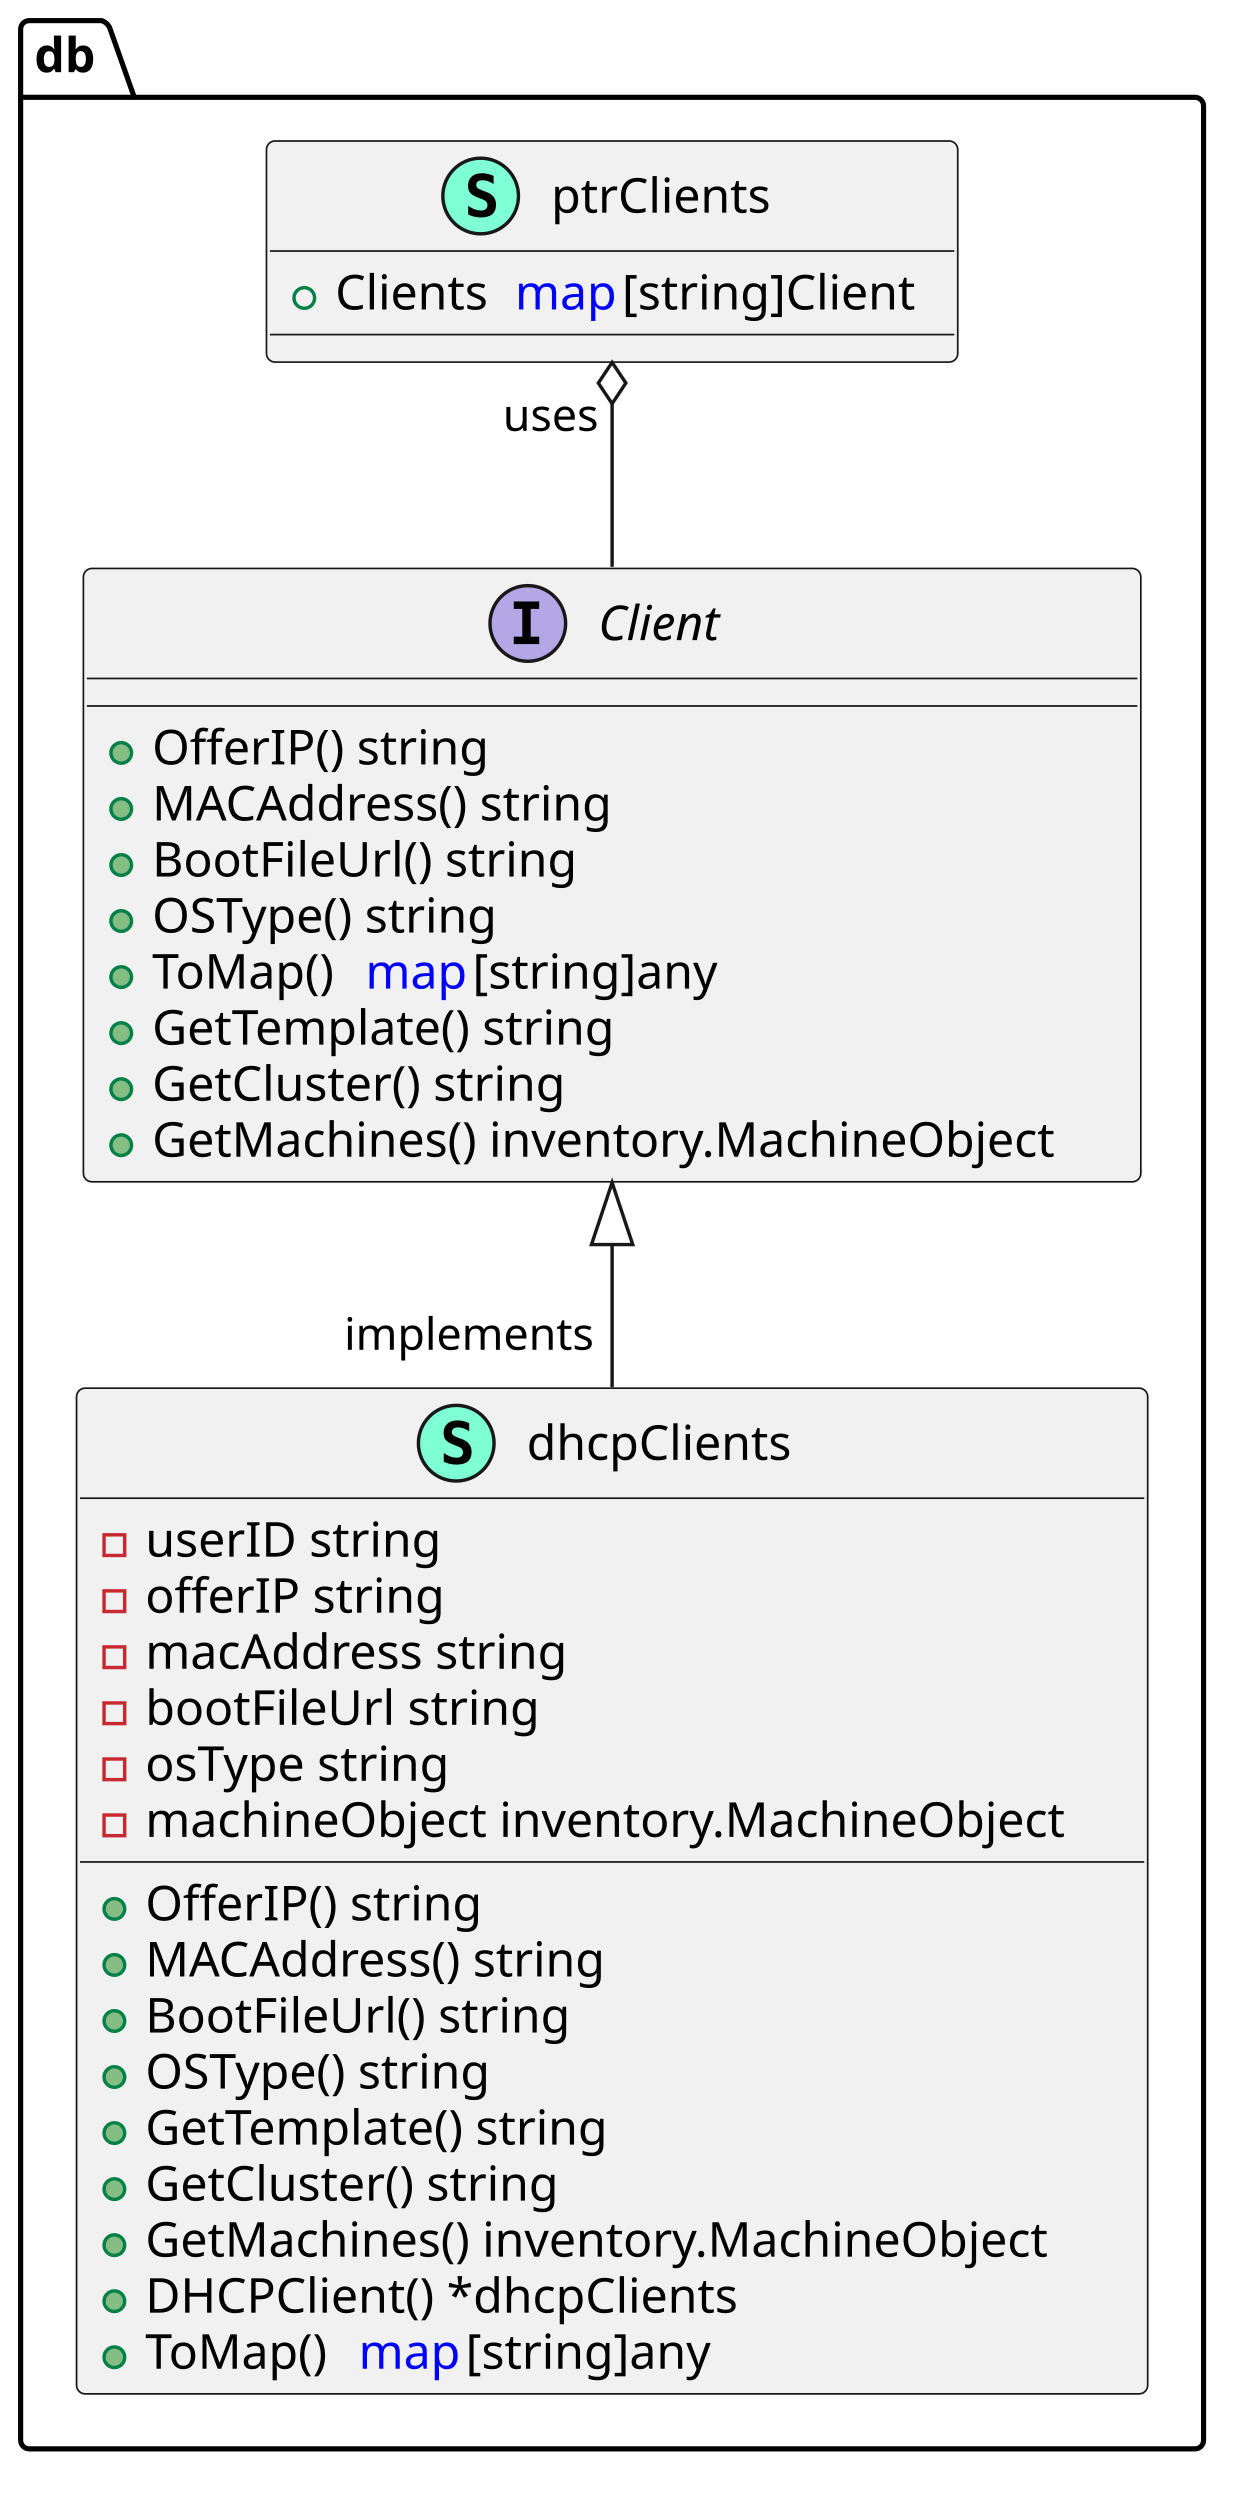
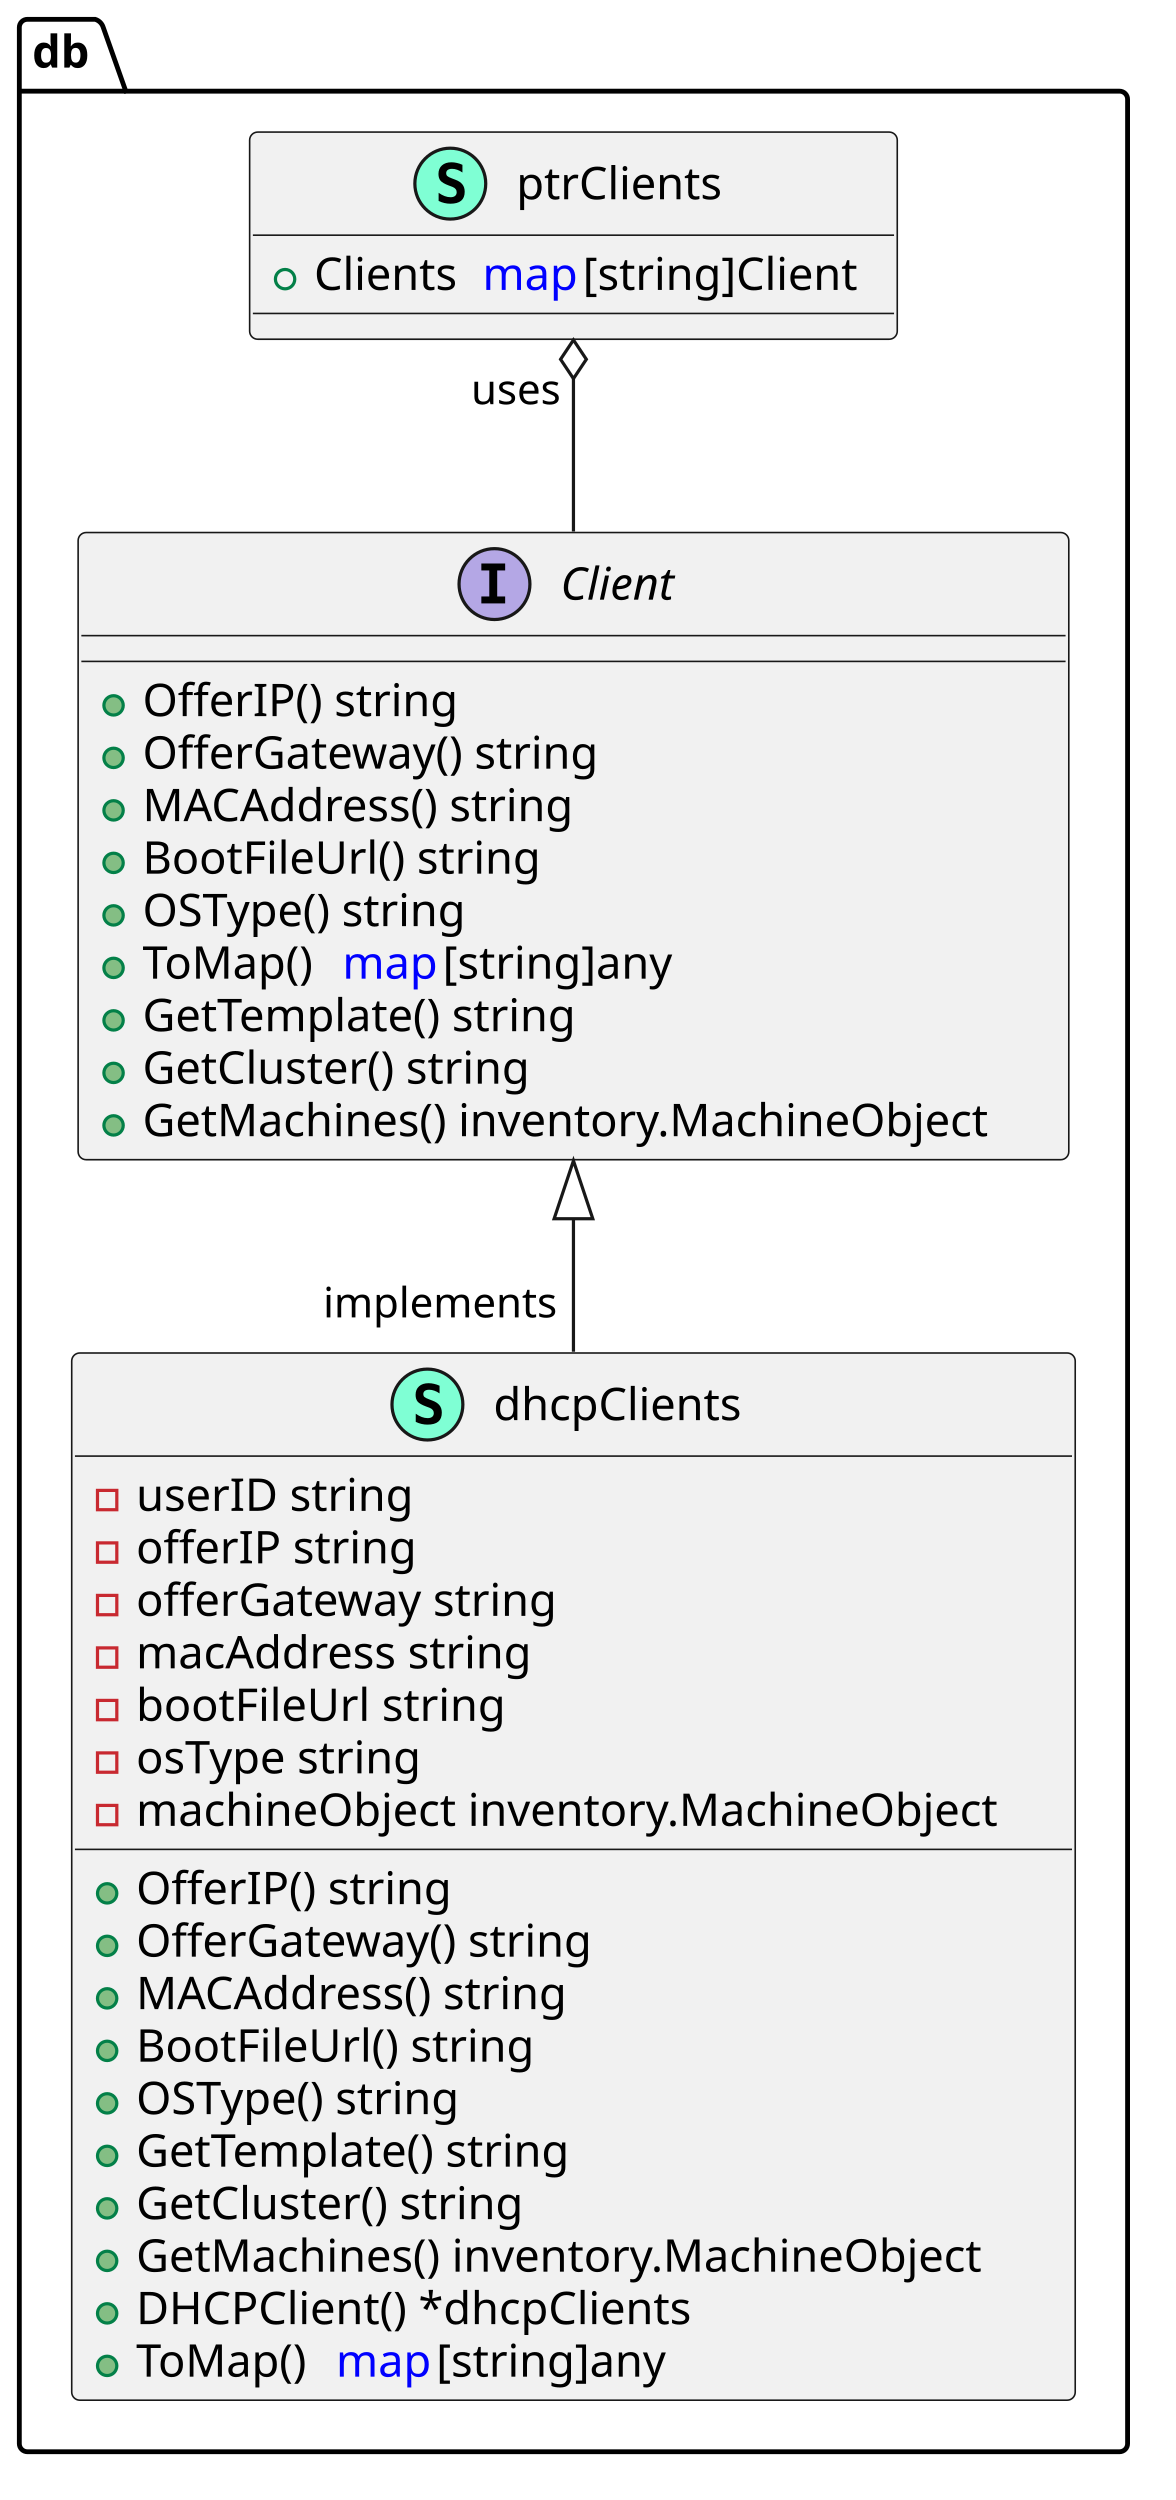
- <svg xmlns="http://www.w3.org/2000/svg" contentStyleType="text/css" data-diagram-type="CLASS" height="727px" preserveAspectRatio="none" style="width:365px;height:727px;background:#FFFFFF;" version="1.1" viewBox="0 0 365 727" width="365px" zoomAndPan="magnify">
+ <svg xmlns="http://www.w3.org/2000/svg" contentStyleType="text/css" data-diagram-type="CLASS" height="776px" preserveAspectRatio="none" style="width:365px;height:776px;background:#FFFFFF;" version="1.1" viewBox="0 0 365 776" width="365px" zoomAndPan="magnify">
  <defs />
  <g>
    <g class="cluster" data-qualified-name="db" data-source-line="2" id="ent0001">
-       <path d="M8.5,6 L29.543,6 A3.75,3.75 0 0 1 32.043,8.5 L39.043,28.297 L347.5,28.297 A2.5,2.5 0 0 1 350,30.797 L350,709.63 A2.5,2.5 0 0 1 347.5,712.13 L8.5,712.13 A2.5,2.5 0 0 1 6,709.63 L6,8.5 A2.5,2.5 0 0 1 8.5,6" fill="none" style="stroke:#000000;stroke-width:1.5;" />
+       <path d="M8.5,6 L29.543,6 A3.75,3.75 0 0 1 32.043,8.5 L39.043,28.297 L347.5,28.297 A2.5,2.5 0 0 1 350,30.797 L350,758.52 A2.5,2.5 0 0 1 347.5,761.02 L8.5,761.02 A2.5,2.5 0 0 1 6,758.52 L6,8.5 A2.5,2.5 0 0 1 8.5,6" fill="none" style="stroke:#000000;stroke-width:1.5;" />
      <line style="stroke:#000000;stroke-width:1.5;" x1="6" x2="39.043" y1="28.297" y2="28.297" />
      <text fill="#000000" font-family="sans-serif" font-size="14" font-weight="700" lengthAdjust="spacing" textLength="20.043" x="10" y="20.995">db</text>
    </g>
    <g class="entity" data-qualified-name="db.Client" data-source-line="3" id="ent0002">
-       <rect fill="#F1F1F1" height="178.375" rx="2.5" ry="2.5" style="stroke:#181818;stroke-width:0.5;" width="307.504" x="24.25" y="165.3" />
+       <rect fill="#F1F1F1" height="194.672" rx="2.5" ry="2.5" style="stroke:#181818;stroke-width:0.5;" width="307.504" x="24.25" y="165.3" />
      <ellipse cx="153.487" cy="181.3" fill="#B4A7E5" rx="11" ry="11" style="stroke:#181818;stroke-width:1;" />
      <path d="M149.409,177.066 L149.409,174.909 L156.799,174.909 L156.799,177.066 L154.331,177.066 L154.331,185.144 L156.799,185.144 L156.799,187.3 L149.409,187.3 L149.409,185.144 L151.877,185.144 L151.877,177.066 L149.409,177.066 Z " fill="#000000" />
      <text fill="#000000" font-family="sans-serif" font-size="14" font-style="italic" lengthAdjust="spacing" textLength="40.53" x="173.987" y="186.147">Client</text>
      <line style="stroke:#181818;stroke-width:0.5;" x1="25.25" x2="330.754" y1="197.3" y2="197.3" />
      <line style="stroke:#181818;stroke-width:0.5;" x1="25.25" x2="330.754" y1="205.3" y2="205.3" />
      <g data-visibility-modifier="PUBLIC_METHOD">
        <ellipse cx="35.25" cy="218.948" fill="#84BE84" rx="3" ry="3" style="stroke:#038048;stroke-width:1;" />
      </g>
      <text fill="#000000" font-family="sans-serif" font-size="14" lengthAdjust="spacing" textLength="103.38" x="44.25" y="222.295">OfferIP() string</text>
      <g data-visibility-modifier="PUBLIC_METHOD">
        <ellipse cx="35.25" cy="235.245" fill="#84BE84" rx="3" ry="3" style="stroke:#038048;stroke-width:1;" />
      </g>
-       <text fill="#000000" font-family="sans-serif" font-size="14" lengthAdjust="spacing" textLength="143.302" x="44.25" y="238.592">MACAddress() string</text>
+       <text fill="#000000" font-family="sans-serif" font-size="14" lengthAdjust="spacing" textLength="152.653" x="44.25" y="238.592">OfferGateway() string</text>
      <g data-visibility-modifier="PUBLIC_METHOD">
        <ellipse cx="35.25" cy="251.542" fill="#84BE84" rx="3" ry="3" style="stroke:#038048;stroke-width:1;" />
      </g>
-       <text fill="#000000" font-family="sans-serif" font-size="14" lengthAdjust="spacing" textLength="132.125" x="44.25" y="254.889">BootFileUrl() string</text>
+       <text fill="#000000" font-family="sans-serif" font-size="14" lengthAdjust="spacing" textLength="143.302" x="44.25" y="254.889">MACAddress() string</text>
      <g data-visibility-modifier="PUBLIC_METHOD">
        <ellipse cx="35.25" cy="267.839" fill="#84BE84" rx="3" ry="3" style="stroke:#038048;stroke-width:1;" />
      </g>
-       <text fill="#000000" font-family="sans-serif" font-size="14" lengthAdjust="spacing" textLength="109.806" x="44.25" y="271.186">OSType() string</text>
+       <text fill="#000000" font-family="sans-serif" font-size="14" lengthAdjust="spacing" textLength="132.125" x="44.25" y="271.186">BootFileUrl() string</text>
      <g data-visibility-modifier="PUBLIC_METHOD">
        <ellipse cx="35.25" cy="284.136" fill="#84BE84" rx="3" ry="3" style="stroke:#038048;stroke-width:1;" />
      </g>
-       <text fill="#000000" font-family="sans-serif" font-size="14" lengthAdjust="spacing" textLength="57.586" x="44.25" y="287.483">ToMap()</text>
-       <text fill="#0000FF" font-family="sans-serif" font-size="14" lengthAdjust="spacing" textLength="31.104" x="106.286" y="287.483">map</text>
-       <text fill="#000000" font-family="sans-serif" font-size="14" lengthAdjust="spacing" textLength="76.85" x="137.39" y="287.483">[string]any</text>
+       <text fill="#000000" font-family="sans-serif" font-size="14" lengthAdjust="spacing" textLength="109.806" x="44.25" y="287.483">OSType() string</text>
      <g data-visibility-modifier="PUBLIC_METHOD">
        <ellipse cx="35.25" cy="300.433" fill="#84BE84" rx="3" ry="3" style="stroke:#038048;stroke-width:1;" />
      </g>
-       <text fill="#000000" font-family="sans-serif" font-size="14" lengthAdjust="spacing" textLength="146.774" x="44.25" y="303.779">GetTemplate() string</text>
+       <text fill="#000000" font-family="sans-serif" font-size="14" lengthAdjust="spacing" textLength="57.586" x="44.25" y="303.779">ToMap()</text>
+       <text fill="#0000FF" font-family="sans-serif" font-size="14" lengthAdjust="spacing" textLength="31.104" x="106.286" y="303.779">map</text>
+       <text fill="#000000" font-family="sans-serif" font-size="14" lengthAdjust="spacing" textLength="76.85" x="137.39" y="303.779">[string]any</text>
      <g data-visibility-modifier="PUBLIC_METHOD">
        <ellipse cx="35.25" cy="316.73" fill="#84BE84" rx="3" ry="3" style="stroke:#038048;stroke-width:1;" />
      </g>
-       <text fill="#000000" font-family="sans-serif" font-size="14" lengthAdjust="spacing" textLength="130.204" x="44.25" y="320.076">GetCluster() string</text>
+       <text fill="#000000" font-family="sans-serif" font-size="14" lengthAdjust="spacing" textLength="146.774" x="44.25" y="320.076">GetTemplate() string</text>
      <g data-visibility-modifier="PUBLIC_METHOD">
        <ellipse cx="35.25" cy="333.027" fill="#84BE84" rx="3" ry="3" style="stroke:#038048;stroke-width:1;" />
      </g>
-       <text fill="#000000" font-family="sans-serif" font-size="14" lengthAdjust="spacing" textLength="281.504" x="44.25" y="336.373">GetMachines() inventory.MachineObject</text>
+       <text fill="#000000" font-family="sans-serif" font-size="14" lengthAdjust="spacing" textLength="130.204" x="44.25" y="336.373">GetCluster() string</text>
+       <g data-visibility-modifier="PUBLIC_METHOD">
+         <ellipse cx="35.25" cy="349.323" fill="#84BE84" rx="3" ry="3" style="stroke:#038048;stroke-width:1;" />
+       </g>
+       <text fill="#000000" font-family="sans-serif" font-size="14" lengthAdjust="spacing" textLength="281.504" x="44.25" y="352.67">GetMachines() inventory.MachineObject</text>
    </g>
-     <g class="entity" data-qualified-name="db.dhcpClients" data-source-line="14" id="ent0003">
-       <rect fill="#F1F1F1" height="292.453" rx="2.5" ry="2.5" style="stroke:#181818;stroke-width:0.5;" width="311.489" x="22.26" y="403.68" />
-       <ellipse cx="132.671" cy="419.68" fill="#7FFFD4" rx="11" ry="11" style="stroke:#181818;stroke-width:1;" />
-       <path d="M132.155,420.243 Q130.296,419.539 129.639,418.774 Q128.999,417.993 128.999,416.68 Q128.999,414.993 130.077,414.024 Q131.155,413.055 133.03,413.055 Q133.889,413.055 134.733,413.258 Q135.593,413.446 136.436,413.836 L136.436,416.227 Q135.655,415.664 134.827,415.383 Q134.014,415.086 133.218,415.086 Q132.343,415.086 131.858,415.446 Q131.389,415.805 131.389,416.461 Q131.389,416.977 131.733,417.321 Q132.077,417.649 133.171,418.055 L134.233,418.461 Q135.718,419.008 136.421,419.914 Q137.139,420.821 137.139,422.196 Q137.139,424.071 136.03,424.993 Q134.921,425.914 132.671,425.914 Q131.749,425.914 130.827,425.696 Q129.905,425.477 129.046,425.055 L129.046,422.524 Q130.014,423.211 130.936,423.555 Q131.858,423.899 132.749,423.899 Q133.655,423.899 134.155,423.493 Q134.655,423.071 134.655,422.336 Q134.655,421.774 134.311,421.368 Q133.983,420.946 133.358,420.696 L132.155,420.243 Z " fill="#000000" />
-       <text fill="#000000" font-family="sans-serif" font-size="14" lengthAdjust="spacing" textLength="82.168" x="153.171" y="424.527">dhcpClients</text>
-       <line style="stroke:#181818;stroke-width:0.5;" x1="23.26" x2="332.749" y1="435.68" y2="435.68" />
+     <g class="entity" data-qualified-name="db.dhcpClients" data-source-line="15" id="ent0003">
+       <rect fill="#F1F1F1" height="325.047" rx="2.5" ry="2.5" style="stroke:#181818;stroke-width:0.5;" width="311.489" x="22.26" y="419.97" />
+       <ellipse cx="132.671" cy="435.97" fill="#7FFFD4" rx="11" ry="11" style="stroke:#181818;stroke-width:1;" />
+       <path d="M132.155,436.533 Q130.296,435.829 129.639,435.064 Q128.999,434.283 128.999,432.97 Q128.999,431.283 130.077,430.314 Q131.155,429.345 133.03,429.345 Q133.889,429.345 134.733,429.548 Q135.593,429.736 136.436,430.126 L136.436,432.517 Q135.655,431.954 134.827,431.673 Q134.014,431.376 133.218,431.376 Q132.343,431.376 131.858,431.736 Q131.389,432.095 131.389,432.751 Q131.389,433.267 131.733,433.611 Q132.077,433.939 133.171,434.345 L134.233,434.751 Q135.718,435.298 136.421,436.204 Q137.139,437.111 137.139,438.486 Q137.139,440.361 136.03,441.283 Q134.921,442.204 132.671,442.204 Q131.749,442.204 130.827,441.986 Q129.905,441.767 129.046,441.345 L129.046,438.814 Q130.014,439.501 130.936,439.845 Q131.858,440.189 132.749,440.189 Q133.655,440.189 134.155,439.783 Q134.655,439.361 134.655,438.626 Q134.655,438.064 134.311,437.658 Q133.983,437.236 133.358,436.986 L132.155,436.533 Z " fill="#000000" />
+       <text fill="#000000" font-family="sans-serif" font-size="14" lengthAdjust="spacing" textLength="82.168" x="153.171" y="440.817">dhcpClients</text>
+       <line style="stroke:#181818;stroke-width:0.5;" x1="23.26" x2="332.749" y1="451.97" y2="451.97" />
      <g data-visibility-modifier="PRIVATE_FIELD">
-         <rect fill="none" height="6" style="stroke:#C82930;stroke-width:1;" width="6" x="30.26" y="446.328" />
+         <rect fill="none" height="6" style="stroke:#C82930;stroke-width:1;" width="6" x="30.26" y="462.618" />
      </g>
-       <text fill="#000000" font-family="sans-serif" font-size="14" lengthAdjust="spacing" textLength="90.084" x="42.26" y="452.675">userID string</text>
+       <text fill="#000000" font-family="sans-serif" font-size="14" lengthAdjust="spacing" textLength="90.084" x="42.26" y="468.965">userID string</text>
      <g data-visibility-modifier="PRIVATE_FIELD">
-         <rect fill="none" height="6" style="stroke:#C82930;stroke-width:1;" width="6" x="30.26" y="462.625" />
+         <rect fill="none" height="6" style="stroke:#C82930;stroke-width:1;" width="6" x="30.26" y="478.915" />
      </g>
-       <text fill="#000000" font-family="sans-serif" font-size="14" lengthAdjust="spacing" textLength="90.002" x="42.26" y="468.972">offerIP string</text>
+       <text fill="#000000" font-family="sans-serif" font-size="14" lengthAdjust="spacing" textLength="90.002" x="42.26" y="485.262">offerIP string</text>
      <g data-visibility-modifier="PRIVATE_FIELD">
-         <rect fill="none" height="6" style="stroke:#C82930;stroke-width:1;" width="6" x="30.26" y="478.922" />
+         <rect fill="none" height="6" style="stroke:#C82930;stroke-width:1;" width="6" x="30.26" y="495.212" />
      </g>
-       <text fill="#000000" font-family="sans-serif" font-size="14" lengthAdjust="spacing" textLength="130.86" x="42.26" y="485.269">macAddress string</text>
+       <text fill="#000000" font-family="sans-serif" font-size="14" lengthAdjust="spacing" textLength="139.275" x="42.26" y="501.559">offerGateway string</text>
      <g data-visibility-modifier="PRIVATE_FIELD">
-         <rect fill="none" height="6" style="stroke:#C82930;stroke-width:1;" width="6" x="30.26" y="495.219" />
+         <rect fill="none" height="6" style="stroke:#C82930;stroke-width:1;" width="6" x="30.26" y="511.509" />
      </g>
-       <text fill="#000000" font-family="sans-serif" font-size="14" lengthAdjust="spacing" textLength="120.483" x="42.26" y="501.566">bootFileUrl string</text>
+       <text fill="#000000" font-family="sans-serif" font-size="14" lengthAdjust="spacing" textLength="130.86" x="42.26" y="517.856">macAddress string</text>
      <g data-visibility-modifier="PRIVATE_FIELD">
-         <rect fill="none" height="6" style="stroke:#C82930;stroke-width:1;" width="6" x="30.26" y="511.516" />
+         <rect fill="none" height="6" style="stroke:#C82930;stroke-width:1;" width="6" x="30.26" y="527.806" />
      </g>
-       <text fill="#000000" font-family="sans-serif" font-size="14" lengthAdjust="spacing" textLength="94.835" x="42.26" y="517.863">osType string</text>
+       <text fill="#000000" font-family="sans-serif" font-size="14" lengthAdjust="spacing" textLength="120.483" x="42.26" y="534.153">bootFileUrl string</text>
      <g data-visibility-modifier="PRIVATE_FIELD">
-         <rect fill="none" height="6" style="stroke:#C82930;stroke-width:1;" width="6" x="30.26" y="527.813" />
+         <rect fill="none" height="6" style="stroke:#C82930;stroke-width:1;" width="6" x="30.26" y="544.103" />
      </g>
-       <text fill="#000000" font-family="sans-serif" font-size="14" lengthAdjust="spacing" textLength="285.489" x="42.26" y="534.159">machineObject inventory.MachineObject</text>
-       <line style="stroke:#181818;stroke-width:0.5;" x1="23.26" x2="332.749" y1="541.461" y2="541.461" />
+       <text fill="#000000" font-family="sans-serif" font-size="14" lengthAdjust="spacing" textLength="94.835" x="42.26" y="550.449">osType string</text>
+       <g data-visibility-modifier="PRIVATE_FIELD">
+         <rect fill="none" height="6" style="stroke:#C82930;stroke-width:1;" width="6" x="30.26" y="560.4" />
+       </g>
+       <text fill="#000000" font-family="sans-serif" font-size="14" lengthAdjust="spacing" textLength="285.489" x="42.26" y="566.746">machineObject inventory.MachineObject</text>
+       <line style="stroke:#181818;stroke-width:0.5;" x1="23.26" x2="332.749" y1="574.048" y2="574.048" />
      <g data-visibility-modifier="PUBLIC_METHOD">
-         <ellipse cx="33.26" cy="555.11" fill="#84BE84" rx="3" ry="3" style="stroke:#038048;stroke-width:1;" />
+         <ellipse cx="33.26" cy="587.697" fill="#84BE84" rx="3" ry="3" style="stroke:#038048;stroke-width:1;" />
      </g>
-       <text fill="#000000" font-family="sans-serif" font-size="14" lengthAdjust="spacing" textLength="103.38" x="42.26" y="558.456">OfferIP() string</text>
+       <text fill="#000000" font-family="sans-serif" font-size="14" lengthAdjust="spacing" textLength="103.38" x="42.26" y="591.043">OfferIP() string</text>
      <g data-visibility-modifier="PUBLIC_METHOD">
-         <ellipse cx="33.26" cy="571.407" fill="#84BE84" rx="3" ry="3" style="stroke:#038048;stroke-width:1;" />
+         <ellipse cx="33.26" cy="603.993" fill="#84BE84" rx="3" ry="3" style="stroke:#038048;stroke-width:1;" />
      </g>
-       <text fill="#000000" font-family="sans-serif" font-size="14" lengthAdjust="spacing" textLength="143.302" x="42.26" y="574.753">MACAddress() string</text>
+       <text fill="#000000" font-family="sans-serif" font-size="14" lengthAdjust="spacing" textLength="152.653" x="42.26" y="607.34">OfferGateway() string</text>
      <g data-visibility-modifier="PUBLIC_METHOD">
-         <ellipse cx="33.26" cy="587.703" fill="#84BE84" rx="3" ry="3" style="stroke:#038048;stroke-width:1;" />
+         <ellipse cx="33.26" cy="620.29" fill="#84BE84" rx="3" ry="3" style="stroke:#038048;stroke-width:1;" />
      </g>
-       <text fill="#000000" font-family="sans-serif" font-size="14" lengthAdjust="spacing" textLength="132.125" x="42.26" y="591.05">BootFileUrl() string</text>
+       <text fill="#000000" font-family="sans-serif" font-size="14" lengthAdjust="spacing" textLength="143.302" x="42.26" y="623.637">MACAddress() string</text>
      <g data-visibility-modifier="PUBLIC_METHOD">
-         <ellipse cx="33.26" cy="604" fill="#84BE84" rx="3" ry="3" style="stroke:#038048;stroke-width:1;" />
+         <ellipse cx="33.26" cy="636.587" fill="#84BE84" rx="3" ry="3" style="stroke:#038048;stroke-width:1;" />
      </g>
-       <text fill="#000000" font-family="sans-serif" font-size="14" lengthAdjust="spacing" textLength="109.806" x="42.26" y="607.347">OSType() string</text>
+       <text fill="#000000" font-family="sans-serif" font-size="14" lengthAdjust="spacing" textLength="132.125" x="42.26" y="639.934">BootFileUrl() string</text>
      <g data-visibility-modifier="PUBLIC_METHOD">
-         <ellipse cx="33.26" cy="620.297" fill="#84BE84" rx="3" ry="3" style="stroke:#038048;stroke-width:1;" />
+         <ellipse cx="33.26" cy="652.884" fill="#84BE84" rx="3" ry="3" style="stroke:#038048;stroke-width:1;" />
      </g>
-       <text fill="#000000" font-family="sans-serif" font-size="14" lengthAdjust="spacing" textLength="146.774" x="42.26" y="623.644">GetTemplate() string</text>
+       <text fill="#000000" font-family="sans-serif" font-size="14" lengthAdjust="spacing" textLength="109.806" x="42.26" y="656.231">OSType() string</text>
      <g data-visibility-modifier="PUBLIC_METHOD">
-         <ellipse cx="33.26" cy="636.594" fill="#84BE84" rx="3" ry="3" style="stroke:#038048;stroke-width:1;" />
+         <ellipse cx="33.26" cy="669.181" fill="#84BE84" rx="3" ry="3" style="stroke:#038048;stroke-width:1;" />
      </g>
-       <text fill="#000000" font-family="sans-serif" font-size="14" lengthAdjust="spacing" textLength="130.204" x="42.26" y="639.941">GetCluster() string</text>
+       <text fill="#000000" font-family="sans-serif" font-size="14" lengthAdjust="spacing" textLength="146.774" x="42.26" y="672.528">GetTemplate() string</text>
      <g data-visibility-modifier="PUBLIC_METHOD">
-         <ellipse cx="33.26" cy="652.891" fill="#84BE84" rx="3" ry="3" style="stroke:#038048;stroke-width:1;" />
+         <ellipse cx="33.26" cy="685.478" fill="#84BE84" rx="3" ry="3" style="stroke:#038048;stroke-width:1;" />
      </g>
-       <text fill="#000000" font-family="sans-serif" font-size="14" lengthAdjust="spacing" textLength="281.504" x="42.26" y="656.238">GetMachines() inventory.MachineObject</text>
+       <text fill="#000000" font-family="sans-serif" font-size="14" lengthAdjust="spacing" textLength="130.204" x="42.26" y="688.824">GetCluster() string</text>
      <g data-visibility-modifier="PUBLIC_METHOD">
-         <ellipse cx="33.26" cy="669.188" fill="#84BE84" rx="3" ry="3" style="stroke:#038048;stroke-width:1;" />
+         <ellipse cx="33.26" cy="701.775" fill="#84BE84" rx="3" ry="3" style="stroke:#038048;stroke-width:1;" />
      </g>
-       <text fill="#000000" font-family="sans-serif" font-size="14" lengthAdjust="spacing" textLength="184.598" x="42.26" y="672.534">DHCPClient() *dhcpClients</text>
+       <text fill="#000000" font-family="sans-serif" font-size="14" lengthAdjust="spacing" textLength="281.504" x="42.26" y="705.121">GetMachines() inventory.MachineObject</text>
      <g data-visibility-modifier="PUBLIC_METHOD">
-         <ellipse cx="33.26" cy="685.485" fill="#84BE84" rx="3" ry="3" style="stroke:#038048;stroke-width:1;" />
+         <ellipse cx="33.26" cy="718.072" fill="#84BE84" rx="3" ry="3" style="stroke:#038048;stroke-width:1;" />
      </g>
-       <text fill="#000000" font-family="sans-serif" font-size="14" lengthAdjust="spacing" textLength="57.586" x="42.26" y="688.831">ToMap()</text>
-       <text fill="#0000FF" font-family="sans-serif" font-size="14" lengthAdjust="spacing" textLength="31.104" x="104.296" y="688.831">map</text>
-       <text fill="#000000" font-family="sans-serif" font-size="14" lengthAdjust="spacing" textLength="76.85" x="135.4" y="688.831">[string]any</text>
+       <text fill="#000000" font-family="sans-serif" font-size="14" lengthAdjust="spacing" textLength="184.598" x="42.26" y="721.418">DHCPClient() *dhcpClients</text>
+       <g data-visibility-modifier="PUBLIC_METHOD">
+         <ellipse cx="33.26" cy="734.368" fill="#84BE84" rx="3" ry="3" style="stroke:#038048;stroke-width:1;" />
+       </g>
+       <text fill="#000000" font-family="sans-serif" font-size="14" lengthAdjust="spacing" textLength="57.586" x="42.26" y="737.715">ToMap()</text>
+       <text fill="#0000FF" font-family="sans-serif" font-size="14" lengthAdjust="spacing" textLength="31.104" x="104.296" y="737.715">map</text>
+       <text fill="#000000" font-family="sans-serif" font-size="14" lengthAdjust="spacing" textLength="76.85" x="135.4" y="737.715">[string]any</text>
    </g>
-     <g class="entity" data-qualified-name="db.ptrClients" data-source-line="33" id="ent0004">
+     <g class="entity" data-qualified-name="db.ptrClients" data-source-line="36" id="ent0004">
      <rect fill="#F1F1F1" height="64.297" rx="2.5" ry="2.5" style="stroke:#181818;stroke-width:0.5;" width="201.02" x="77.49" y="41" />
      <ellipse cx="139.772" cy="57" fill="#7FFFD4" rx="11" ry="11" style="stroke:#181818;stroke-width:1;" />
      <path d="M139.257,57.562 Q137.397,56.859 136.741,56.094 Q136.1,55.312 136.1,54 Q136.1,52.312 137.179,51.344 Q138.257,50.375 140.132,50.375 Q140.991,50.375 141.835,50.578 Q142.694,50.766 143.538,51.156 L143.538,53.547 Q142.757,52.984 141.929,52.703 Q141.116,52.406 140.319,52.406 Q139.444,52.406 138.96,52.766 Q138.491,53.125 138.491,53.781 Q138.491,54.297 138.835,54.641 Q139.179,54.969 140.272,55.375 L141.335,55.781 Q142.819,56.328 143.522,57.234 Q144.241,58.141 144.241,59.516 Q144.241,61.391 143.132,62.312 Q142.022,63.234 139.772,63.234 Q138.85,63.234 137.929,63.016 Q137.007,62.797 136.147,62.375 L136.147,59.844 Q137.116,60.531 138.038,60.875 Q138.96,61.219 139.85,61.219 Q140.757,61.219 141.257,60.812 Q141.757,60.391 141.757,59.656 Q141.757,59.094 141.413,58.688 Q141.085,58.266 140.46,58.016 L139.257,57.562 Z " fill="#000000" />
      <text fill="#000000" font-family="sans-serif" font-size="14" lengthAdjust="spacing" textLength="67.956" x="160.272" y="61.847">ptrClients</text>
      <line style="stroke:#181818;stroke-width:0.5;" x1="78.49" x2="277.51" y1="73" y2="73" />
      <g data-visibility-modifier="PUBLIC_FIELD">
        <ellipse cx="88.49" cy="86.648" fill="none" rx="3" ry="3" style="stroke:#038048;stroke-width:1;" />
      </g>
      <text fill="#000000" font-family="sans-serif" font-size="14" lengthAdjust="spacing" textLength="47.824" x="97.49" y="89.995">Clients</text>
      <text fill="#0000FF" font-family="sans-serif" font-size="14" lengthAdjust="spacing" textLength="31.104" x="149.764" y="89.995">map</text>
      <text fill="#000000" font-family="sans-serif" font-size="14" lengthAdjust="spacing" textLength="91.643" x="180.868" y="89.995">[string]Client</text>
      <line style="stroke:#181818;stroke-width:0.5;" x1="78.49" x2="277.51" y1="97.297" y2="97.297" />
    </g>
-     <g class="link" data-entity-1="ent0002" data-entity-2="ent0003" data-link-type="extension" data-source-line="39" id="lnk5">
-       <path codeLine="39" d="M178,361.92 C178,380.74 178,383.08 178,403.39" fill="none" id="Client-backto-dhcpClients" style="stroke:#181818;stroke-width:1;" />
-       <polygon fill="none" points="178,343.92,172,361.92,184,361.92,178,343.92" style="stroke:#181818;stroke-width:1;stroke-linejoin:miter;stroke-miterlimit:10;" />
-       <text fill="#000000" font-family="sans-serif" font-size="13" lengthAdjust="spacing" textLength="76.908" x="100.064" y="392.519">implements</text>
+     <g class="link" data-entity-1="ent0002" data-entity-2="ent0003" data-link-type="extension" data-source-line="42" id="lnk5">
+       <path codeLine="42" d="M178,378.3 C178,397.11 178,399.31 178,419.57" fill="none" id="Client-backto-dhcpClients" style="stroke:#181818;stroke-width:1;" />
+       <polygon fill="none" points="178,360.3,172,378.3,184,378.3,178,360.3" style="stroke:#181818;stroke-width:1;stroke-linejoin:miter;stroke-miterlimit:10;" />
+       <text fill="#000000" font-family="sans-serif" font-size="13" lengthAdjust="spacing" textLength="76.908" x="100.299" y="408.918">implements</text>
    </g>
-     <g class="link" data-entity-1="ent0004" data-entity-2="ent0002" data-link-type="aggregation" data-source-line="41" id="lnk6">
-       <path codeLine="41" d="M178,117.39 C178,134.05 178,143.47 178,164.82" fill="none" id="ptrClients-backto-Client" style="stroke:#181818;stroke-width:1;" />
-       <polygon fill="none" points="178,105.39,174,111.39,178,117.39,182,111.39,178,105.39" style="stroke:#181818;stroke-width:1;stroke-linejoin:miter;stroke-miterlimit:10;" />
-       <text fill="#000000" font-family="sans-serif" font-size="13" lengthAdjust="spacing" textLength="29.783" x="146.222" y="125.294">uses</text>
+     <g class="link" data-entity-1="ent0004" data-entity-2="ent0002" data-link-type="aggregation" data-source-line="44" id="lnk6">
+       <path codeLine="44" d="M178,117.53 C178,134.11 178,143.44 178,164.98" fill="none" id="ptrClients-backto-Client" style="stroke:#181818;stroke-width:1;" />
+       <polygon fill="none" points="178,105.53,174,111.53,178,117.53,182,111.53,178,105.53" style="stroke:#181818;stroke-width:1;stroke-linejoin:miter;stroke-miterlimit:10;" />
+       <text fill="#000000" font-family="sans-serif" font-size="13" lengthAdjust="spacing" textLength="29.783" x="146.222" y="125.462">uses</text>
    </g>
  </g>
</svg>
